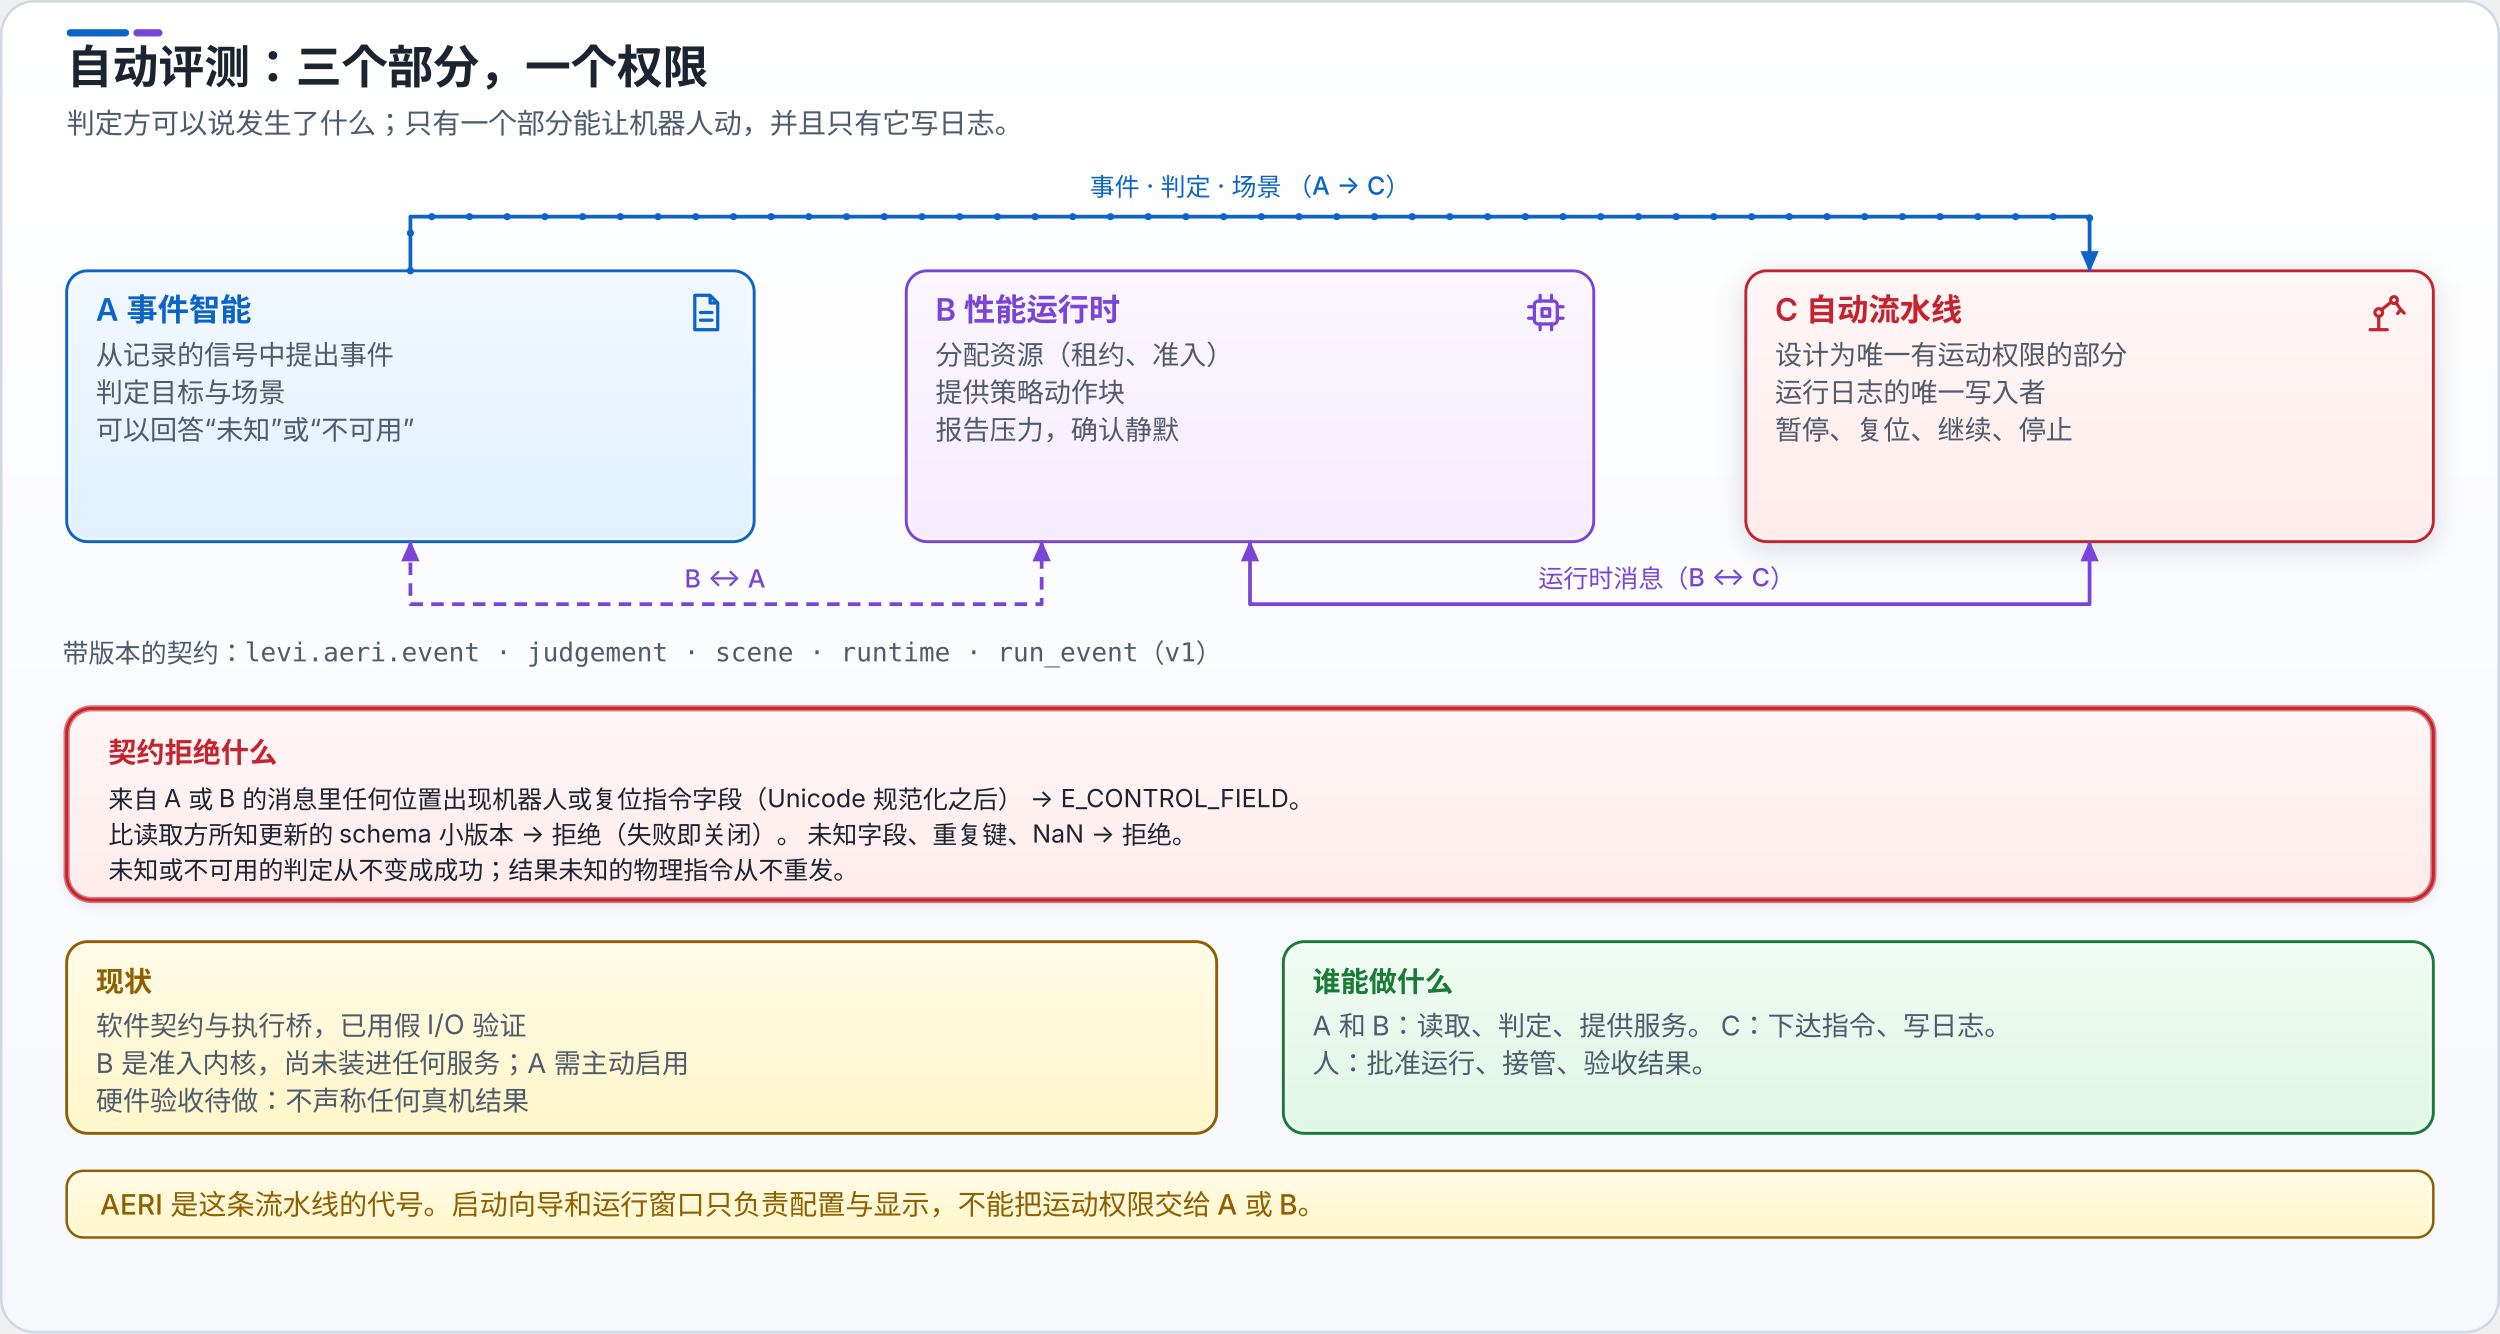
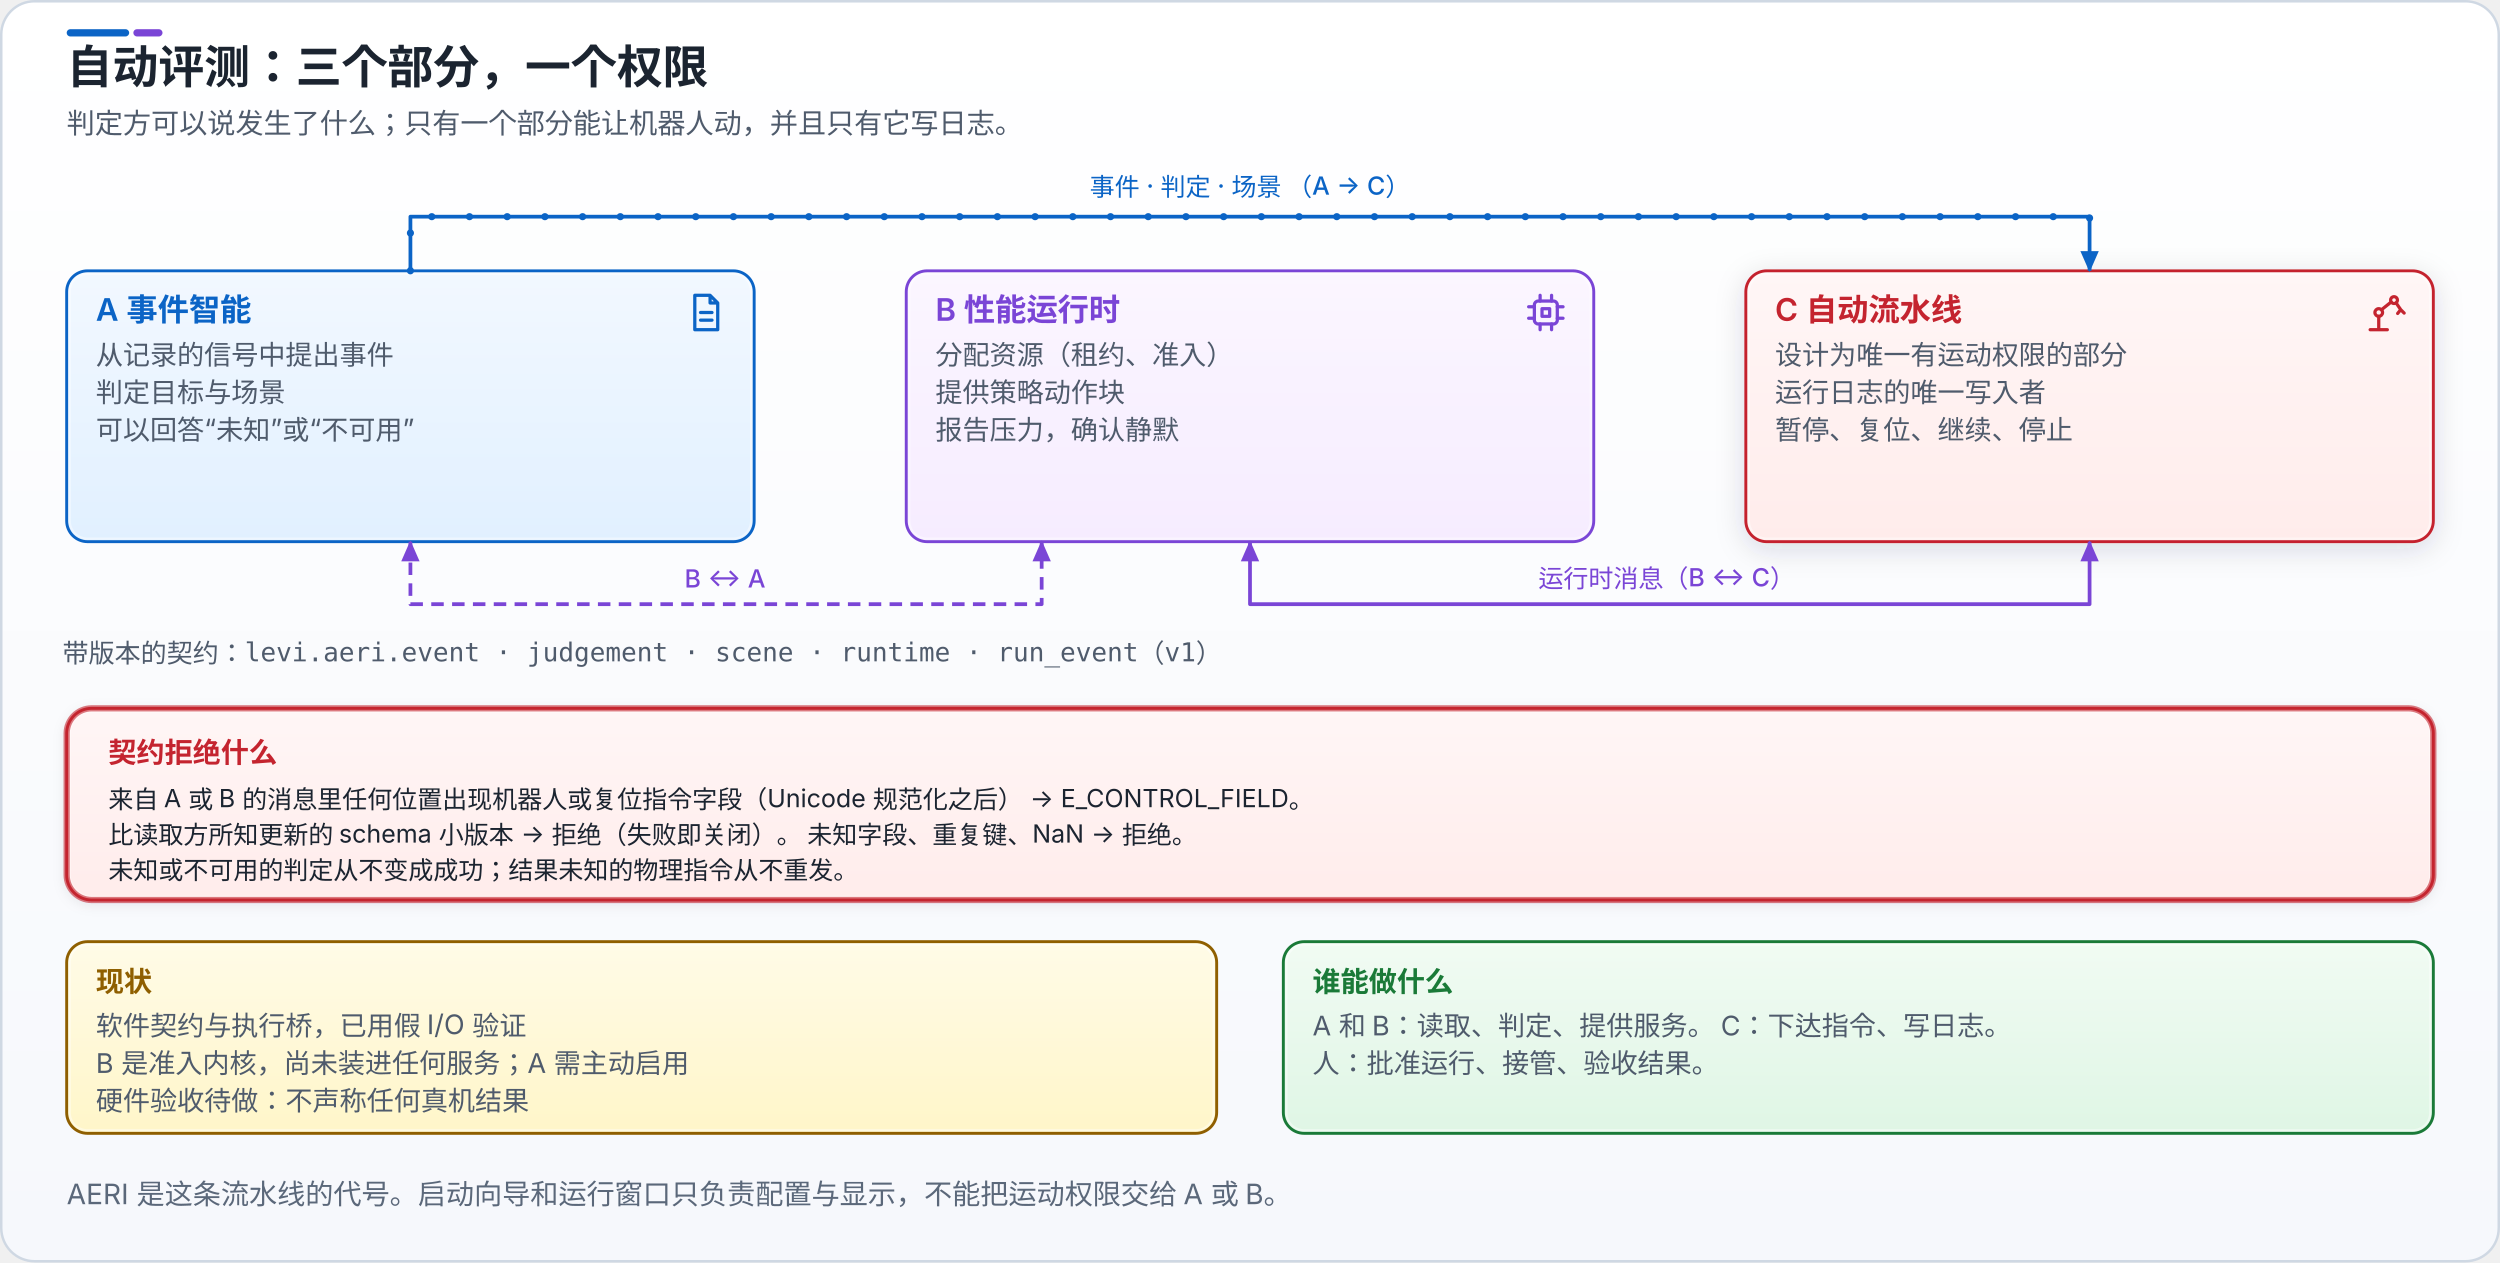
- <svg xmlns="http://www.w3.org/2000/svg" viewBox="0 0 1200 640" width="1200" height="640" role="img" aria-labelledby="t d">
+ <svg xmlns="http://www.w3.org/2000/svg" viewBox="0 0 1200 606" width="1200" height="606" role="img" aria-labelledby="t d">
  <defs>
    <style>@keyframes flow{to{stroke-dashoffset:-18}}.flow{animation:flow 3s linear infinite}@keyframes guard{0%,100%{opacity:.3}50%{opacity:.9}}.guard{opacity:.6;animation:guard 5s ease-in-out infinite}@media (prefers-reduced-motion: reduce) { * { animation: none !important; } }</style>
    <marker id="a_model" viewBox="0 0 10 10" refX="8.5" refY="5" markerWidth="7" markerHeight="7" orient="auto">
      <path d="M1 1.5 L9 5 L1 8.5 Z" fill="#0b64c6" />
    </marker>
    <marker id="a_system" viewBox="0 0 10 10" refX="8.5" refY="5" markerWidth="7" markerHeight="7" orient="auto">
      <path d="M1 1.5 L9 5 L1 8.5 Z" fill="#7a45d6" />
    </marker>
    <marker id="a_system_rev" viewBox="0 0 10 10" refX="8.5" refY="5" markerWidth="7" markerHeight="7" orient="auto-start-reverse">
      <path d="M1 1.5 L9 5 L1 8.5 Z" fill="#7a45d6" />
    </marker>
    <linearGradient id="g_danger" x1="0" y1="0" x2="0" y2="1">
      <stop offset="0" stop-color="#fff6f6" />
      <stop offset="1" stop-color="#ffeceb" />
    </linearGradient>
    <linearGradient id="g_gate" x1="0" y1="0" x2="0" y2="1">
      <stop offset="0" stop-color="#fffbe7" />
      <stop offset="1" stop-color="#fff6c9" />
    </linearGradient>
    <linearGradient id="g_model" x1="0" y1="0" x2="0" y2="1">
      <stop offset="0" stop-color="#f2f8ff" />
      <stop offset="1" stop-color="#e1f0ff" />
    </linearGradient>
    <linearGradient id="g_person" x1="0" y1="0" x2="0" y2="1">
      <stop offset="0" stop-color="#f1fbf3" />
      <stop offset="1" stop-color="#dff6e5" />
    </linearGradient>
    <linearGradient id="g_system" x1="0" y1="0" x2="0" y2="1">
      <stop offset="0" stop-color="#fbf6ff" />
      <stop offset="1" stop-color="#f6ecff" />
    </linearGradient>
    <linearGradient id="g_panel" x1="0" y1="0" x2="0" y2="1">
      <stop offset="0" stop-color="#ffffff" />
      <stop offset="1" stop-color="#f6f8fc" />
    </linearGradient>
    <filter id="sh1" x="-8%" y="-20%" width="116%" height="150%">
      <feDropShadow dx="0" dy="1.5" stdDeviation="3" flood-color="#1b2a44" flood-opacity="0.088" />
    </filter>
    <filter id="sh2" x="-8%" y="-20%" width="116%" height="150%">
      <feDropShadow dx="0" dy="3" stdDeviation="7" flood-color="#1b2a44" flood-opacity="0.144" />
    </filter>
  </defs>
-   <rect x="0.6" y="0.6" width="1198.8" height="638.8" rx="16" fill="url(#g_panel)" stroke="#cfd8e3" stroke-width="1.2" />
+   <rect x="0.6" y="0.6" width="1198.8" height="604.8" rx="16" fill="url(#g_panel)" stroke="#cfd8e3" stroke-width="1.2" />
  <rect x="32" y="14" width="30" height="3.5" rx="1.75" fill="#0b64c6" />
  <rect x="64" y="14" width="14" height="3.5" rx="1.75" fill="#7a45d6" />
  <text x="32" y="40" font-family="'Noto Sans SC', 'Source Han Sans SC', 'PingFang SC', 'Microsoft YaHei', Inter, -apple-system, 'Segoe UI', Roboto, 'Noto Sans', Helvetica, Arial, sans-serif" font-size="22" font-weight="700" text-anchor="start" fill="#1b2430">自动评测：三个部分，一个权限</text>
  <text x="32" y="64" font-family="'Noto Sans SC', 'Source Han Sans SC', 'PingFang SC', 'Microsoft YaHei', Inter, -apple-system, 'Segoe UI', Roboto, 'Noto Sans', Helvetica, Arial, sans-serif" font-size="13.5" font-weight="400" text-anchor="start" fill="#4f5b6c">判定方可以说发生了什么；只有一个部分能让机器人动，并且只有它写日志。</text>
  <rect x="32" y="130" width="330" height="130" rx="10" fill="url(#g_model)" stroke="#0b64c6" stroke-width="1.4" />
  <rect x="33.5" y="131.5" width="327" height="127" rx="8.5" fill="none" stroke="#ffffff" stroke-opacity="0.425" stroke-width="1" />
  <text x="46" y="154" font-family="'Noto Sans SC', 'Source Han Sans SC', 'PingFang SC', 'Microsoft YaHei', Inter, -apple-system, 'Segoe UI', Roboto, 'Noto Sans', Helvetica, Arial, sans-serif" font-size="15" font-weight="600" text-anchor="start" fill="#0b64c6">A  事件智能</text>
  <text x="46" y="175" font-family="'Noto Sans SC', 'Source Han Sans SC', 'PingFang SC', 'Microsoft YaHei', Inter, -apple-system, 'Segoe UI', Roboto, 'Noto Sans', Helvetica, Arial, sans-serif" font-size="13" font-weight="400" text-anchor="start" fill="#4f5b6c">从记录的信号中提出事件</text>
  <text x="46" y="193" font-family="'Noto Sans SC', 'Source Han Sans SC', 'PingFang SC', 'Microsoft YaHei', Inter, -apple-system, 'Segoe UI', Roboto, 'Noto Sans', Helvetica, Arial, sans-serif" font-size="13" font-weight="400" text-anchor="start" fill="#4f5b6c">判定目标与场景</text>
  <text x="46" y="211" font-family="'Noto Sans SC', 'Source Han Sans SC', 'PingFang SC', 'Microsoft YaHei', Inter, -apple-system, 'Segoe UI', Roboto, 'Noto Sans', Helvetica, Arial, sans-serif" font-size="13" font-weight="400" text-anchor="start" fill="#4f5b6c">可以回答“未知”或“不可用”</text>
  <g transform="translate(328 139) scale(0.917)" fill="none" stroke="#0b64c6" stroke-width="1.7" stroke-linecap="round" stroke-linejoin="round">
    <path d="M6 3h8l4 4v14H6z M14 3v4h4 M9 12h6 M9 16h6" />
  </g>
  <rect x="435" y="130" width="330" height="130" rx="10" fill="url(#g_system)" stroke="#7a45d6" stroke-width="1.4" />
  <rect x="436.5" y="131.5" width="327" height="127" rx="8.5" fill="none" stroke="#ffffff" stroke-opacity="0.425" stroke-width="1" />
  <text x="449" y="154" font-family="'Noto Sans SC', 'Source Han Sans SC', 'PingFang SC', 'Microsoft YaHei', Inter, -apple-system, 'Segoe UI', Roboto, 'Noto Sans', Helvetica, Arial, sans-serif" font-size="15" font-weight="600" text-anchor="start" fill="#7a45d6">B  性能运行时</text>
  <text x="449" y="175" font-family="'Noto Sans SC', 'Source Han Sans SC', 'PingFang SC', 'Microsoft YaHei', Inter, -apple-system, 'Segoe UI', Roboto, 'Noto Sans', Helvetica, Arial, sans-serif" font-size="13" font-weight="400" text-anchor="start" fill="#4f5b6c">分配资源（租约、准入）</text>
  <text x="449" y="193" font-family="'Noto Sans SC', 'Source Han Sans SC', 'PingFang SC', 'Microsoft YaHei', Inter, -apple-system, 'Segoe UI', Roboto, 'Noto Sans', Helvetica, Arial, sans-serif" font-size="13" font-weight="400" text-anchor="start" fill="#4f5b6c">提供策略动作块</text>
  <text x="449" y="211" font-family="'Noto Sans SC', 'Source Han Sans SC', 'PingFang SC', 'Microsoft YaHei', Inter, -apple-system, 'Segoe UI', Roboto, 'Noto Sans', Helvetica, Arial, sans-serif" font-size="13" font-weight="400" text-anchor="start" fill="#4f5b6c">报告压力，确认静默</text>
  <g transform="translate(731 139) scale(0.917)" fill="none" stroke="#7a45d6" stroke-width="1.7" stroke-linecap="round" stroke-linejoin="round">
    <rect x="6" y="6" width="12" height="12" rx="2" />
    <rect x="10" y="10" width="4" height="4" />
    <path d="M9 3v3 M15 3v3 M9 18v3 M15 18v3 M3 9h3 M3 15h3 M18 9h3 M18 15h3" />
  </g>
  <rect x="838" y="130" width="330" height="130" rx="10" fill="url(#g_danger)" stroke="#c4242f" stroke-width="1.4" filter="url(#sh2)" />
  <rect x="839.5" y="131.5" width="327" height="127" rx="8.5" fill="none" stroke="#ffffff" stroke-opacity="0.425" stroke-width="1" />
  <text x="852" y="154" font-family="'Noto Sans SC', 'Source Han Sans SC', 'PingFang SC', 'Microsoft YaHei', Inter, -apple-system, 'Segoe UI', Roboto, 'Noto Sans', Helvetica, Arial, sans-serif" font-size="15" font-weight="600" text-anchor="start" fill="#c4242f">C  自动流水线</text>
  <text x="852" y="175" font-family="'Noto Sans SC', 'Source Han Sans SC', 'PingFang SC', 'Microsoft YaHei', Inter, -apple-system, 'Segoe UI', Roboto, 'Noto Sans', Helvetica, Arial, sans-serif" font-size="13" font-weight="400" text-anchor="start" fill="#4f5b6c">设计为唯一有运动权限的部分</text>
  <text x="852" y="193" font-family="'Noto Sans SC', 'Source Han Sans SC', 'PingFang SC', 'Microsoft YaHei', Inter, -apple-system, 'Segoe UI', Roboto, 'Noto Sans', Helvetica, Arial, sans-serif" font-size="13" font-weight="400" text-anchor="start" fill="#4f5b6c">运行日志的唯一写入者</text>
  <text x="852" y="211" font-family="'Noto Sans SC', 'Source Han Sans SC', 'PingFang SC', 'Microsoft YaHei', Inter, -apple-system, 'Segoe UI', Roboto, 'Noto Sans', Helvetica, Arial, sans-serif" font-size="13" font-weight="400" text-anchor="start" fill="#4f5b6c">暂停、复位、继续、停止</text>
  <g transform="translate(1134 139) scale(0.917)" fill="none" stroke="#c4242f" stroke-width="1.7" stroke-linecap="round" stroke-linejoin="round">
    <path d="M4 21h9 M8.5 21v-7" />
    <circle cx="8.5" cy="12" r="2" />
    <path d="M10 10.5 15 6.5" />
    <circle cx="16.5" cy="5.5" r="1.8" />
    <path d="M17.6 7 20 10.5 M20 10.5l-1.6 2 M20 10.5l1.8 1.8" />
  </g>
  <path d="M197 130 L197 104 L1003 104 L1003 130" fill="none" stroke="#0b64c6" stroke-width="1.8" stroke-linejoin="round" marker-end="url(#a_model)" />
  <path class="flow" d="M197 130 L197 104 L1003 104 L1003 130" fill="none" stroke="#0b64c6" stroke-width="3.4" stroke-linecap="round" stroke-linejoin="round" stroke-dasharray="0.1 18" />
  <text x="600" y="94" font-family="'Noto Sans SC', 'Source Han Sans SC', 'PingFang SC', 'Microsoft YaHei', Inter, -apple-system, 'Segoe UI', Roboto, 'Noto Sans', Helvetica, Arial, sans-serif" font-size="12" font-weight="500" text-anchor="middle" fill="#0b64c6">事件 · 判定 · 场景  （A → C）</text>
  <path d="M600 260 L600 290 L1003 290 L1003 260" fill="none" stroke="#7a45d6" stroke-width="1.8" stroke-linejoin="round" marker-end="url(#a_system)" marker-start="url(#a_system_rev)" />
  <text x="800" y="282" font-family="'Noto Sans SC', 'Source Han Sans SC', 'PingFang SC', 'Microsoft YaHei', Inter, -apple-system, 'Segoe UI', Roboto, 'Noto Sans', Helvetica, Arial, sans-serif" font-size="12" font-weight="500" text-anchor="middle" fill="#7a45d6">运行时消息（B ↔ C）</text>
  <path d="M197 260 L197 290 L500 290 L500 260" fill="none" stroke="#7a45d6" stroke-width="1.8" stroke-linejoin="round" stroke-dasharray="6 4" marker-end="url(#a_system)" marker-start="url(#a_system_rev)" />
  <text x="348" y="282" font-family="'Noto Sans SC', 'Source Han Sans SC', 'PingFang SC', 'Microsoft YaHei', Inter, -apple-system, 'Segoe UI', Roboto, 'Noto Sans', Helvetica, Arial, sans-serif" font-size="12" font-weight="500" text-anchor="middle" fill="#7a45d6">B ↔ A</text>
  <text x="30" y="318" font-family="ui-monospace, SFMono-Regular, Menlo, Consolas, monospace" font-size="12.5" font-weight="400" text-anchor="start" fill="#4f5b6c">带版本的契约：levi.aeri.event · judgement · scene · runtime · run_event（v1）</text>
  <rect x="32" y="340" width="1136" height="92" rx="12" fill="url(#g_danger)" stroke="#c4242f" stroke-width="1.4" filter="url(#sh1)" />
  <rect x="33.5" y="341.5" width="1133" height="89" rx="10.5" fill="none" stroke="#ffffff" stroke-opacity="0.425" stroke-width="1" />
  <rect class="guard" x="32" y="340" width="1136" height="92" rx="12" fill="none" stroke="#c4242f" stroke-width="3" />
  <text x="52" y="366" font-family="'Noto Sans SC', 'Source Han Sans SC', 'PingFang SC', 'Microsoft YaHei', Inter, -apple-system, 'Segoe UI', Roboto, 'Noto Sans', Helvetica, Arial, sans-serif" font-size="13.5" font-weight="700" text-anchor="start" fill="#c4242f">契约拒绝什么</text>
  <text x="52" y="388" font-family="'Noto Sans SC', 'Source Han Sans SC', 'PingFang SC', 'Microsoft YaHei', Inter, -apple-system, 'Segoe UI', Roboto, 'Noto Sans', Helvetica, Arial, sans-serif" font-size="12" font-weight="400" text-anchor="start" fill="#1b2430">来自 A 或 B 的消息里任何位置出现机器人或复位指令字段（Unicode 规范化之后）  →  E_CONTROL_FIELD。</text>
  <text x="52" y="405" font-family="'Noto Sans SC', 'Source Han Sans SC', 'PingFang SC', 'Microsoft YaHei', Inter, -apple-system, 'Segoe UI', Roboto, 'Noto Sans', Helvetica, Arial, sans-serif" font-size="12" font-weight="400" text-anchor="start" fill="#1b2430">比读取方所知更新的 schema 小版本 → 拒绝（失败即关闭）。   未知字段、重复键、NaN → 拒绝。</text>
  <text x="52" y="422" font-family="'Noto Sans SC', 'Source Han Sans SC', 'PingFang SC', 'Microsoft YaHei', Inter, -apple-system, 'Segoe UI', Roboto, 'Noto Sans', Helvetica, Arial, sans-serif" font-size="12" font-weight="400" text-anchor="start" fill="#1b2430">未知或不可用的判定从不变成成功；结果未知的物理指令从不重发。</text>
  <rect x="32" y="452" width="552" height="92" rx="10" fill="url(#g_gate)" stroke="#8f5f00" stroke-width="1.4" />
  <rect x="33.5" y="453.5" width="549" height="89" rx="8.5" fill="none" stroke="#ffffff" stroke-opacity="0.425" stroke-width="1" />
  <text x="46" y="476" font-family="'Noto Sans SC', 'Source Han Sans SC', 'PingFang SC', 'Microsoft YaHei', Inter, -apple-system, 'Segoe UI', Roboto, 'Noto Sans', Helvetica, Arial, sans-serif" font-size="13.5" font-weight="600" text-anchor="start" fill="#8f5f00">现状</text>
  <text x="46" y="497" font-family="'Noto Sans SC', 'Source Han Sans SC', 'PingFang SC', 'Microsoft YaHei', Inter, -apple-system, 'Segoe UI', Roboto, 'Noto Sans', Helvetica, Arial, sans-serif" font-size="13" font-weight="400" text-anchor="start" fill="#4f5b6c">软件契约与执行桥，已用假 I/O 验证</text>
  <text x="46" y="515" font-family="'Noto Sans SC', 'Source Han Sans SC', 'PingFang SC', 'Microsoft YaHei', Inter, -apple-system, 'Segoe UI', Roboto, 'Noto Sans', Helvetica, Arial, sans-serif" font-size="13" font-weight="400" text-anchor="start" fill="#4f5b6c">B 是准入内核，尚未装进任何服务；A 需主动启用</text>
  <text x="46" y="533" font-family="'Noto Sans SC', 'Source Han Sans SC', 'PingFang SC', 'Microsoft YaHei', Inter, -apple-system, 'Segoe UI', Roboto, 'Noto Sans', Helvetica, Arial, sans-serif" font-size="13" font-weight="400" text-anchor="start" fill="#4f5b6c">硬件验收待做：不声称任何真机结果</text>
  <rect x="616" y="452" width="552" height="92" rx="10" fill="url(#g_person)" stroke="#1a7a38" stroke-width="1.4" />
  <rect x="617.5" y="453.5" width="549" height="89" rx="8.5" fill="none" stroke="#ffffff" stroke-opacity="0.425" stroke-width="1" />
  <text x="630" y="476" font-family="'Noto Sans SC', 'Source Han Sans SC', 'PingFang SC', 'Microsoft YaHei', Inter, -apple-system, 'Segoe UI', Roboto, 'Noto Sans', Helvetica, Arial, sans-serif" font-size="13.5" font-weight="600" text-anchor="start" fill="#1a7a38">谁能做什么</text>
  <text x="630" y="497" font-family="'Noto Sans SC', 'Source Han Sans SC', 'PingFang SC', 'Microsoft YaHei', Inter, -apple-system, 'Segoe UI', Roboto, 'Noto Sans', Helvetica, Arial, sans-serif" font-size="13" font-weight="400" text-anchor="start" fill="#4f5b6c">A 和 B：读取、判定、提供服务。   C：下达指令、写日志。</text>
  <text x="630" y="515" font-family="'Noto Sans SC', 'Source Han Sans SC', 'PingFang SC', 'Microsoft YaHei', Inter, -apple-system, 'Segoe UI', Roboto, 'Noto Sans', Helvetica, Arial, sans-serif" font-size="13" font-weight="400" text-anchor="start" fill="#4f5b6c">人：批准运行、接管、验收结果。</text>
-   <rect x="32" y="562" width="1136" height="32" rx="8" fill="url(#g_gate)" stroke="#8f5f00" stroke-width="1.2" />
-   <rect x="33.5" y="563.5" width="1133" height="29" rx="6.5" fill="none" stroke="#ffffff" stroke-opacity="0.425" stroke-width="1" />
-   <text x="48" y="583" font-family="'Noto Sans SC', 'Source Han Sans SC', 'PingFang SC', 'Microsoft YaHei', Inter, -apple-system, 'Segoe UI', Roboto, 'Noto Sans', Helvetica, Arial, sans-serif" font-size="13.5" font-weight="500" text-anchor="start" fill="#8f5f00">AERI 是这条流水线的代号。启动向导和运行窗口只负责配置与显示，不能把运动权限交给 A 或 B。</text>
+   <text x="32" y="578" font-family="'Noto Sans SC', 'Source Han Sans SC', 'PingFang SC', 'Microsoft YaHei', Inter, -apple-system, 'Segoe UI', Roboto, 'Noto Sans', Helvetica, Arial, sans-serif" font-size="13.5" font-weight="400" text-anchor="start" fill="#5b687a">AERI 是这条流水线的代号。启动向导和运行窗口只负责配置与显示，不能把运动权限交给 A 或 B。</text>
</svg>
